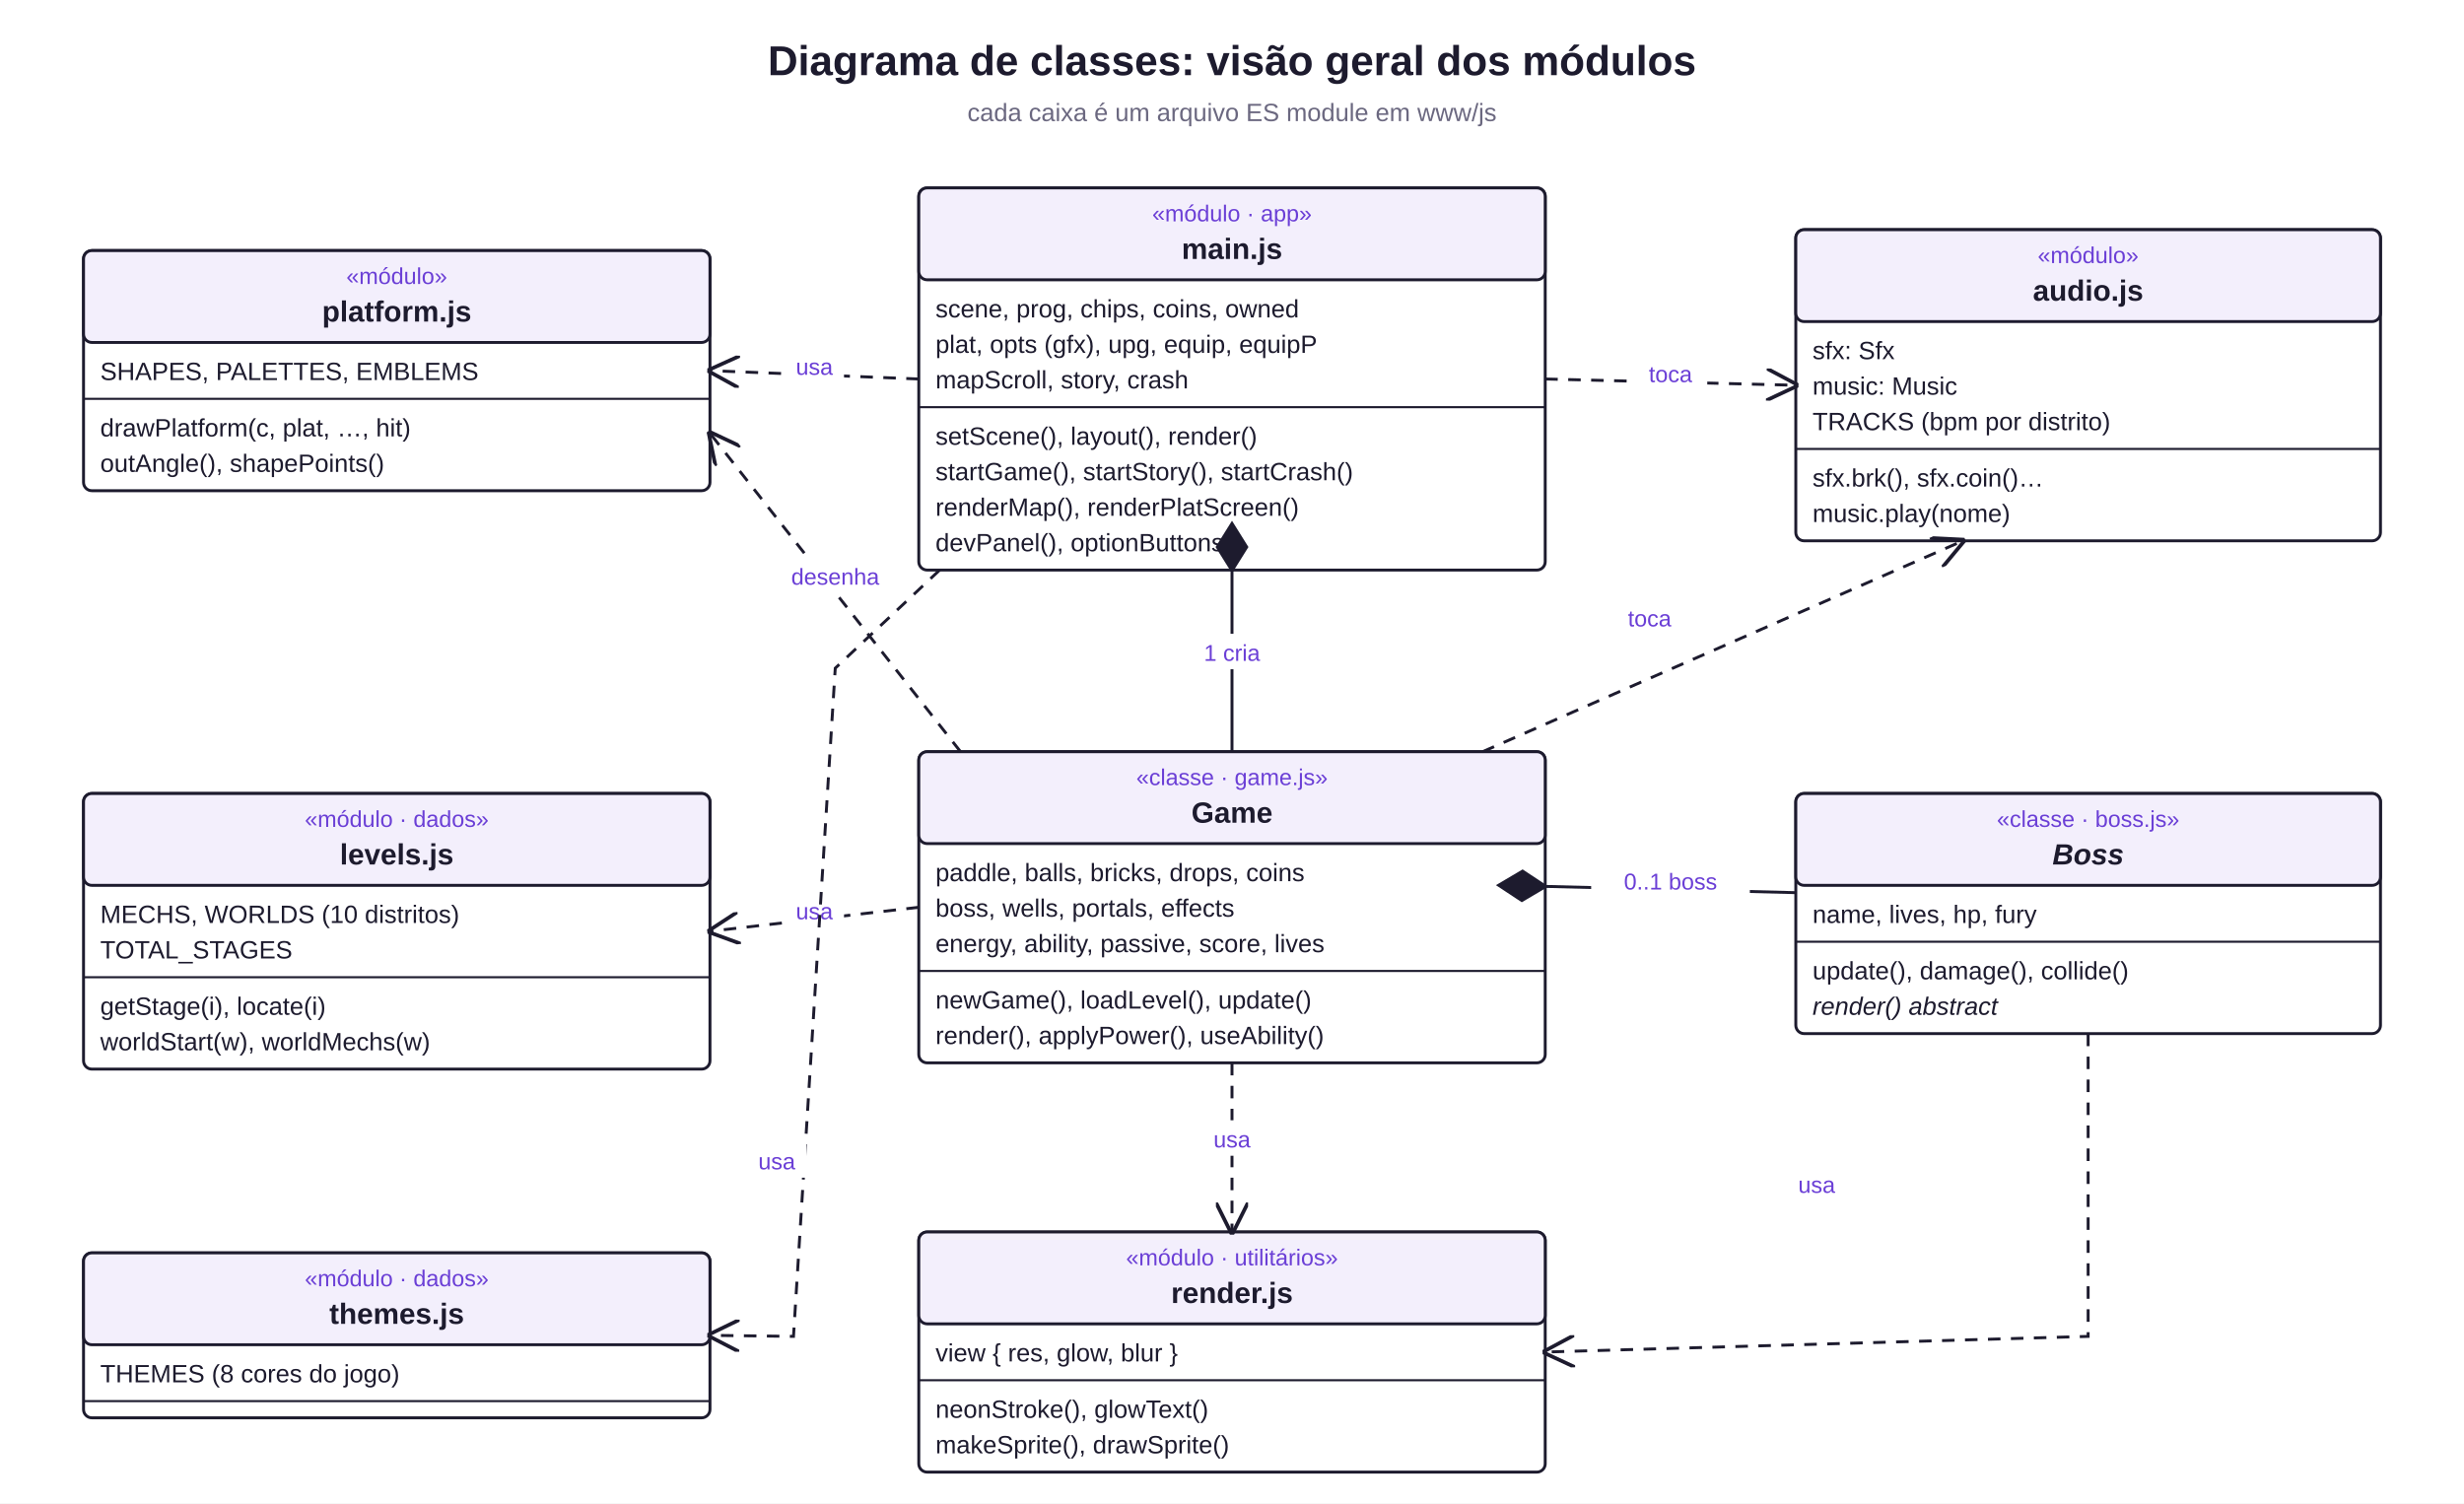
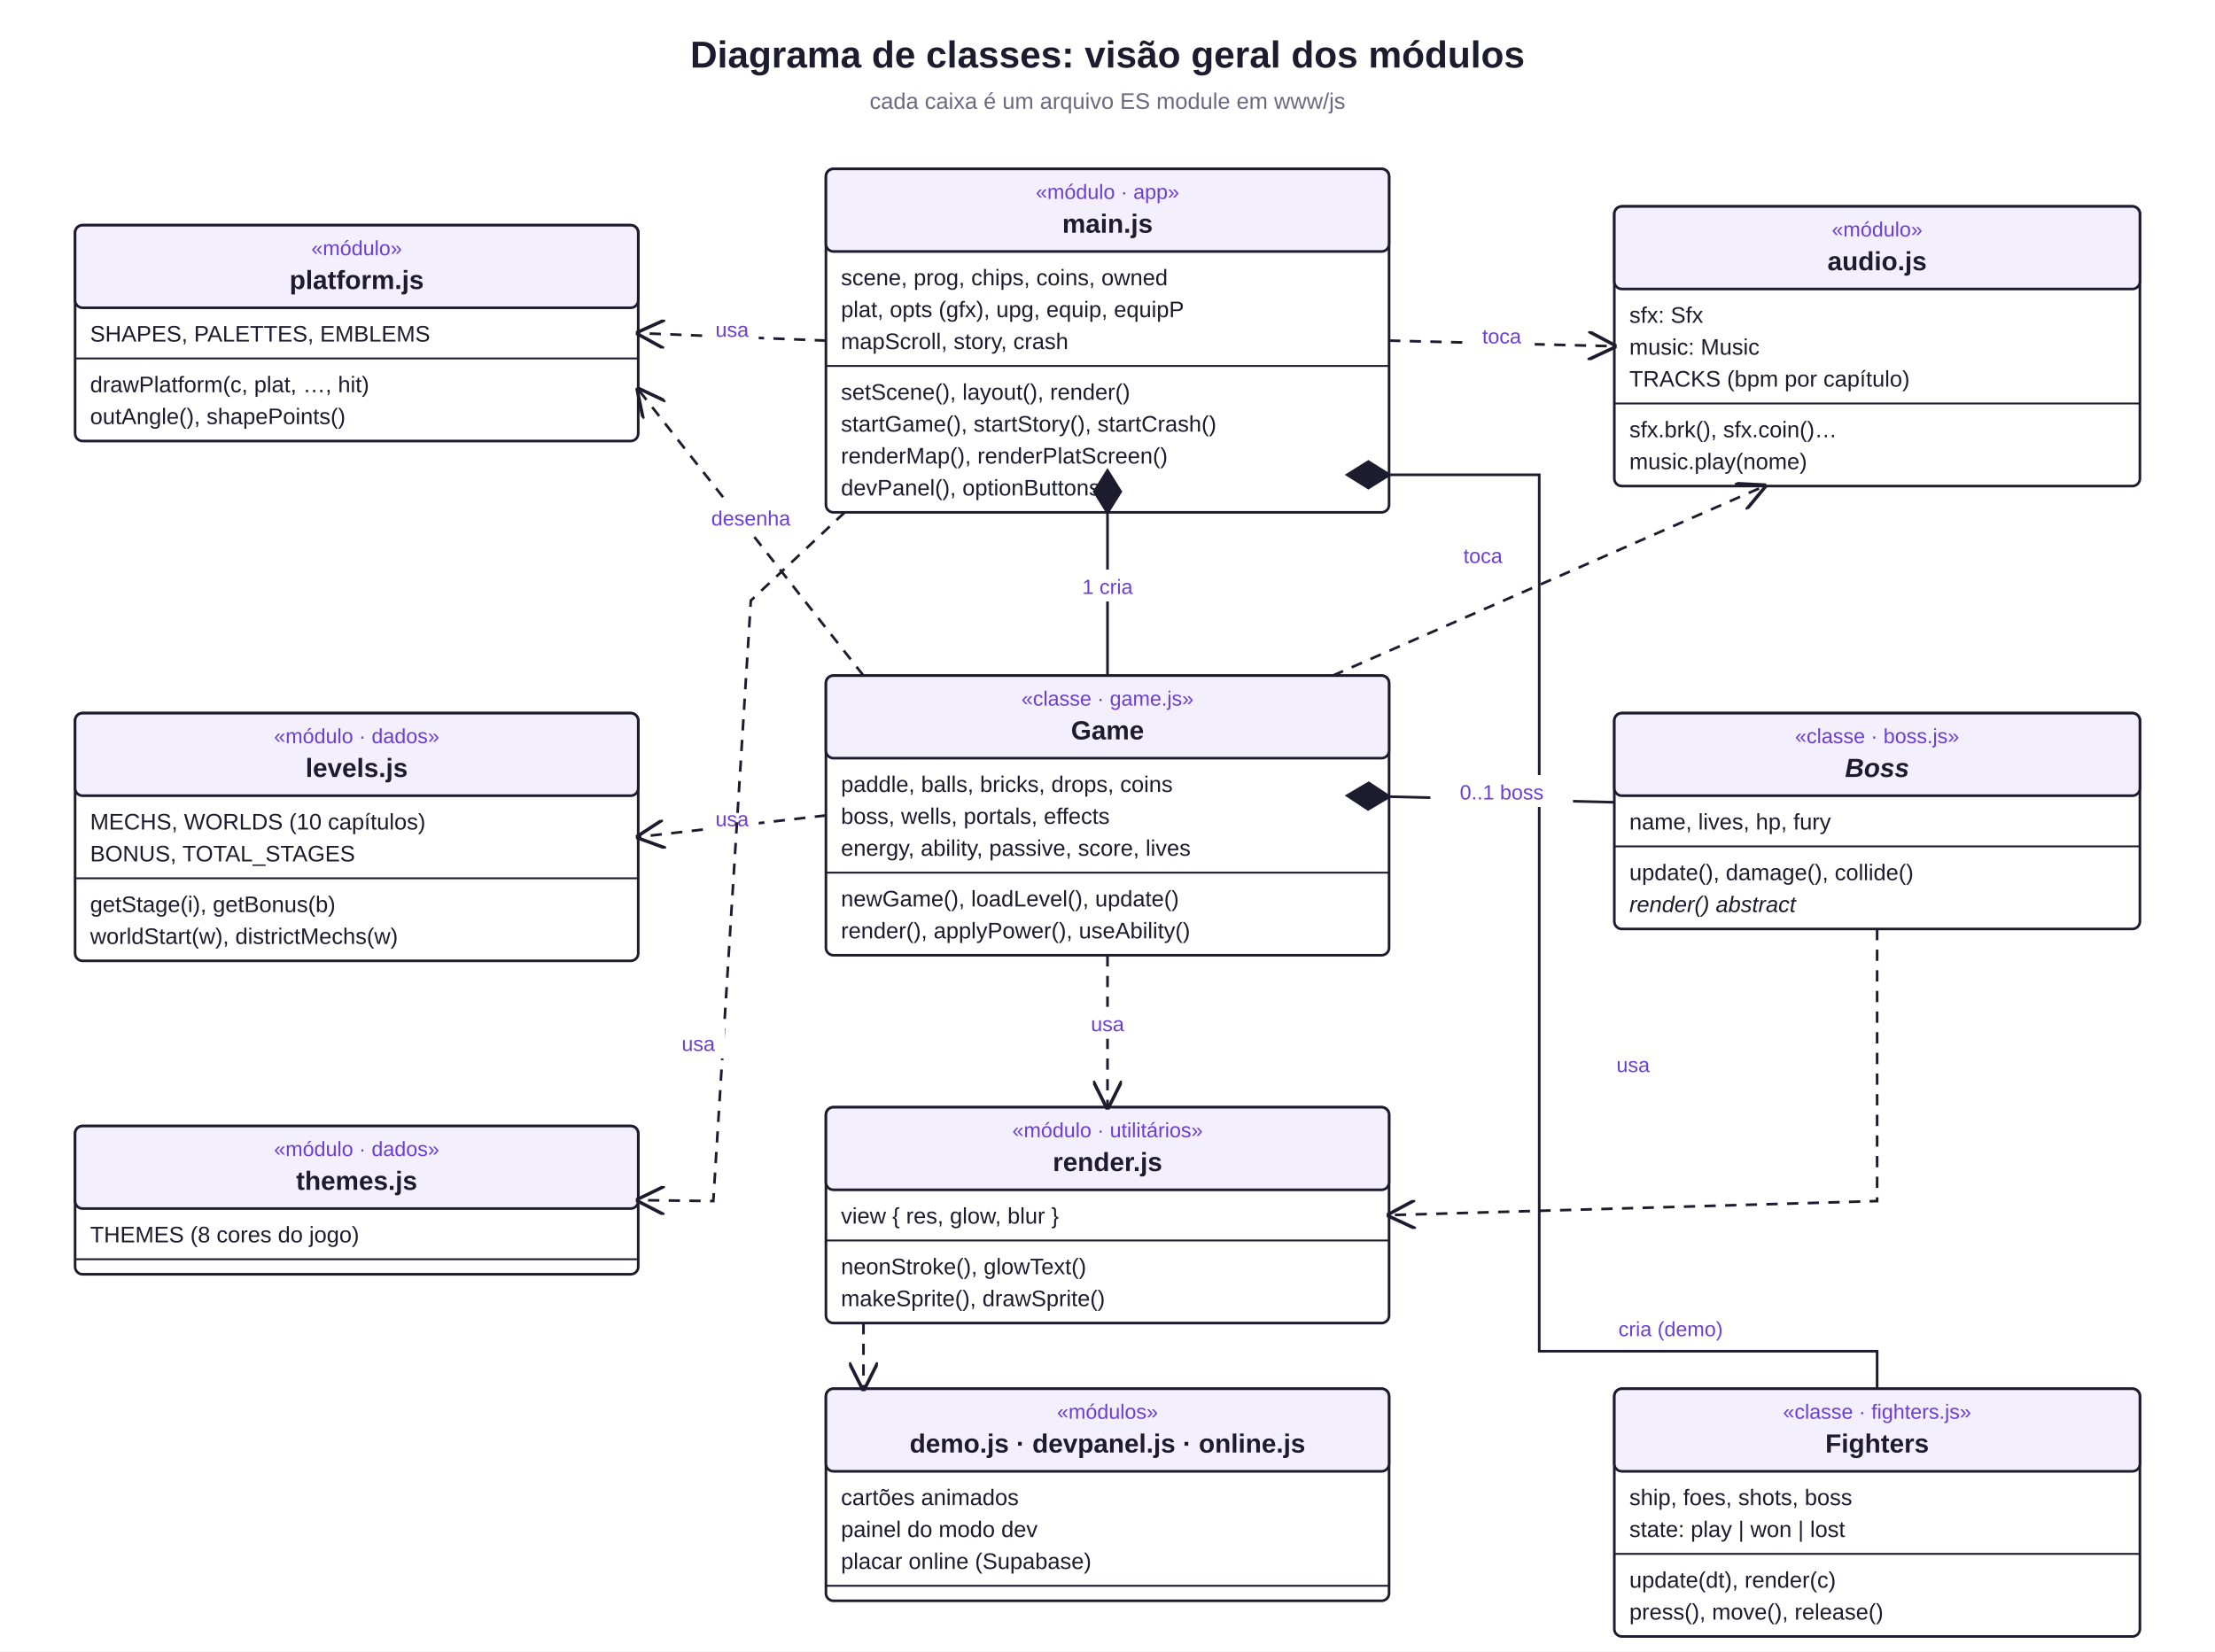
- <svg xmlns="http://www.w3.org/2000/svg" width="1180" height="720" viewBox="0 0 1180 720">
+ <svg xmlns="http://www.w3.org/2000/svg" width="1180" height="880" viewBox="0 0 1180 880">
  <defs>
    <marker id="tri" viewBox="0 0 12 12" refX="11" refY="6" markerWidth="14" markerHeight="14" orient="auto-start-reverse">
      <path d="M0,0 L12,6 L0,12 Z" fill="#fff" stroke="#1d1b2e" stroke-width="1.2" />
    </marker>
    <marker id="open" viewBox="0 0 12 12" refX="11" refY="6" markerWidth="11" markerHeight="11" orient="auto-start-reverse">
      <path d="M0,0 L12,6 L0,12" fill="none" stroke="#1d1b2e" stroke-width="1.4" />
    </marker>
    <marker id="dia" viewBox="0 0 16 10" refX="1" refY="5" markerWidth="18" markerHeight="12" orient="auto-start-reverse">
      <path d="M0,5 L8,0 L16,5 L8,10 Z" fill="#1d1b2e" />
    </marker>
  </defs>
  <rect width="100%" height="100%" fill="#ffffff" />
  <text x="590" y="36" font-family="Segoe UI, Arial, sans-serif" font-size="20" font-weight="700" fill="#1d1b2e" text-anchor="middle">Diagrama de classes: visão geral dos módulos</text>
  <text x="590" y="58" font-family="Segoe UI, Arial, sans-serif" font-size="12" font-weight="400" fill="#6b6880" text-anchor="middle">cada caixa é um arquivo ES module em www/js</text>
  <rect x="440" y="90" width="300" height="183" rx="4" fill="#fff" stroke="#1d1b2e" stroke-width="1.4" />
  <rect x="440" y="90" width="300" height="44" rx="4" fill="#f3effc" stroke="#1d1b2e" stroke-width="1.4" />
  <text x="590" y="106" font-family="Segoe UI, Arial, sans-serif" font-size="11" font-weight="400" fill="#6b3fd6" text-anchor="middle">«módulo · app»</text>
  <text x="590" y="124" font-family="Segoe UI, Arial, sans-serif" font-size="14" font-weight="700" fill="#1d1b2e" text-anchor="middle">main.js</text>
  <line x1="440" y1="195" x2="740" y2="195" stroke="#1d1b2e" stroke-width="1" />
  <text x="448" y="152" font-family="Segoe UI, Arial, sans-serif" font-size="12" font-weight="400" fill="#1d1b2e" text-anchor="start">scene, prog, chips, coins, owned</text>
  <text x="448" y="169" font-family="Segoe UI, Arial, sans-serif" font-size="12" font-weight="400" fill="#1d1b2e" text-anchor="start">plat, opts (gfx), upg, equip, equipP</text>
  <text x="448" y="186" font-family="Segoe UI, Arial, sans-serif" font-size="12" font-weight="400" fill="#1d1b2e" text-anchor="start">mapScroll, story, crash</text>
  <text x="448" y="213" font-family="Segoe UI, Arial, sans-serif" font-size="12" font-weight="400" fill="#1d1b2e" text-anchor="start">setScene(), layout(), render()</text>
  <text x="448" y="230" font-family="Segoe UI, Arial, sans-serif" font-size="12" font-weight="400" fill="#1d1b2e" text-anchor="start">startGame(), startStory(), startCrash()</text>
  <text x="448" y="247" font-family="Segoe UI, Arial, sans-serif" font-size="12" font-weight="400" fill="#1d1b2e" text-anchor="start">renderMap(), renderPlatScreen()</text>
  <text x="448" y="264" font-family="Segoe UI, Arial, sans-serif" font-size="12" font-weight="400" fill="#1d1b2e" text-anchor="start">devPanel(), optionButtons()</text>
  <rect x="440" y="360" width="300" height="149" rx="4" fill="#fff" stroke="#1d1b2e" stroke-width="1.4" />
  <rect x="440" y="360" width="300" height="44" rx="4" fill="#f3effc" stroke="#1d1b2e" stroke-width="1.4" />
  <text x="590" y="376" font-family="Segoe UI, Arial, sans-serif" font-size="11" font-weight="400" fill="#6b3fd6" text-anchor="middle">«classe · game.js»</text>
  <text x="590" y="394" font-family="Segoe UI, Arial, sans-serif" font-size="14" font-weight="700" fill="#1d1b2e" text-anchor="middle">Game</text>
  <line x1="440" y1="465" x2="740" y2="465" stroke="#1d1b2e" stroke-width="1" />
  <text x="448" y="422" font-family="Segoe UI, Arial, sans-serif" font-size="12" font-weight="400" fill="#1d1b2e" text-anchor="start">paddle, balls, bricks, drops, coins</text>
  <text x="448" y="439" font-family="Segoe UI, Arial, sans-serif" font-size="12" font-weight="400" fill="#1d1b2e" text-anchor="start">boss, wells, portals, effects</text>
  <text x="448" y="456" font-family="Segoe UI, Arial, sans-serif" font-size="12" font-weight="400" fill="#1d1b2e" text-anchor="start">energy, ability, passive, score, lives</text>
  <text x="448" y="483" font-family="Segoe UI, Arial, sans-serif" font-size="12" font-weight="400" fill="#1d1b2e" text-anchor="start">newGame(), loadLevel(), update()</text>
  <text x="448" y="500" font-family="Segoe UI, Arial, sans-serif" font-size="12" font-weight="400" fill="#1d1b2e" text-anchor="start">render(), applyPower(), useAbility()</text>
  <rect x="860" y="380" width="280" height="115" rx="4" fill="#fff" stroke="#1d1b2e" stroke-width="1.4" />
  <rect x="860" y="380" width="280" height="44" rx="4" fill="#f3effc" stroke="#1d1b2e" stroke-width="1.4" />
  <text x="1000" y="396" font-family="Segoe UI, Arial, sans-serif" font-size="11" font-weight="400" fill="#6b3fd6" text-anchor="middle">«classe · boss.js»</text>
  <text x="1000" y="414" font-family="Segoe UI, Arial, sans-serif" font-size="14" font-weight="700" fill="#1d1b2e" text-anchor="middle" font-style="italic">Boss</text>
  <line x1="860" y1="451" x2="1140" y2="451" stroke="#1d1b2e" stroke-width="1" />
  <text x="868" y="442" font-family="Segoe UI, Arial, sans-serif" font-size="12" font-weight="400" fill="#1d1b2e" text-anchor="start">name, lives, hp, fury</text>
  <text x="868" y="469" font-family="Segoe UI, Arial, sans-serif" font-size="12" font-weight="400" fill="#1d1b2e" text-anchor="start">update(), damage(), collide()</text>
  <text x="868" y="486" font-family="Segoe UI, Arial, sans-serif" font-size="12" font-weight="400" fill="#1d1b2e" text-anchor="start" font-style="italic">render()  abstract</text>
  <rect x="40" y="380" width="300" height="132" rx="4" fill="#fff" stroke="#1d1b2e" stroke-width="1.4" />
  <rect x="40" y="380" width="300" height="44" rx="4" fill="#f3effc" stroke="#1d1b2e" stroke-width="1.4" />
  <text x="190" y="396" font-family="Segoe UI, Arial, sans-serif" font-size="11" font-weight="400" fill="#6b3fd6" text-anchor="middle">«módulo · dados»</text>
  <text x="190" y="414" font-family="Segoe UI, Arial, sans-serif" font-size="14" font-weight="700" fill="#1d1b2e" text-anchor="middle">levels.js</text>
  <line x1="40" y1="468" x2="340" y2="468" stroke="#1d1b2e" stroke-width="1" />
-   <text x="48" y="442" font-family="Segoe UI, Arial, sans-serif" font-size="12" font-weight="400" fill="#1d1b2e" text-anchor="start">MECHS, WORLDS (10 distritos)</text>
-   <text x="48" y="459" font-family="Segoe UI, Arial, sans-serif" font-size="12" font-weight="400" fill="#1d1b2e" text-anchor="start">TOTAL_STAGES</text>
-   <text x="48" y="486" font-family="Segoe UI, Arial, sans-serif" font-size="12" font-weight="400" fill="#1d1b2e" text-anchor="start">getStage(i), locate(i)</text>
-   <text x="48" y="503" font-family="Segoe UI, Arial, sans-serif" font-size="12" font-weight="400" fill="#1d1b2e" text-anchor="start">worldStart(w), worldMechs(w)</text>
+   <text x="48" y="442" font-family="Segoe UI, Arial, sans-serif" font-size="12" font-weight="400" fill="#1d1b2e" text-anchor="start">MECHS, WORLDS (10 capítulos)</text>
+   <text x="48" y="459" font-family="Segoe UI, Arial, sans-serif" font-size="12" font-weight="400" fill="#1d1b2e" text-anchor="start">BONUS, TOTAL_STAGES</text>
+   <text x="48" y="486" font-family="Segoe UI, Arial, sans-serif" font-size="12" font-weight="400" fill="#1d1b2e" text-anchor="start">getStage(i), getBonus(b)</text>
+   <text x="48" y="503" font-family="Segoe UI, Arial, sans-serif" font-size="12" font-weight="400" fill="#1d1b2e" text-anchor="start">worldStart(w), districtMechs(w)</text>
  <rect x="40" y="120" width="300" height="115" rx="4" fill="#fff" stroke="#1d1b2e" stroke-width="1.4" />
  <rect x="40" y="120" width="300" height="44" rx="4" fill="#f3effc" stroke="#1d1b2e" stroke-width="1.4" />
  <text x="190" y="136" font-family="Segoe UI, Arial, sans-serif" font-size="11" font-weight="400" fill="#6b3fd6" text-anchor="middle">«módulo»</text>
  <text x="190" y="154" font-family="Segoe UI, Arial, sans-serif" font-size="14" font-weight="700" fill="#1d1b2e" text-anchor="middle">platform.js</text>
  <line x1="40" y1="191" x2="340" y2="191" stroke="#1d1b2e" stroke-width="1" />
  <text x="48" y="182" font-family="Segoe UI, Arial, sans-serif" font-size="12" font-weight="400" fill="#1d1b2e" text-anchor="start">SHAPES, PALETTES, EMBLEMS</text>
  <text x="48" y="209" font-family="Segoe UI, Arial, sans-serif" font-size="12" font-weight="400" fill="#1d1b2e" text-anchor="start">drawPlatform(c, plat, …, hit)</text>
  <text x="48" y="226" font-family="Segoe UI, Arial, sans-serif" font-size="12" font-weight="400" fill="#1d1b2e" text-anchor="start">outAngle(), shapePoints()</text>
  <rect x="860" y="110" width="280" height="149" rx="4" fill="#fff" stroke="#1d1b2e" stroke-width="1.4" />
  <rect x="860" y="110" width="280" height="44" rx="4" fill="#f3effc" stroke="#1d1b2e" stroke-width="1.4" />
  <text x="1000" y="126" font-family="Segoe UI, Arial, sans-serif" font-size="11" font-weight="400" fill="#6b3fd6" text-anchor="middle">«módulo»</text>
  <text x="1000" y="144" font-family="Segoe UI, Arial, sans-serif" font-size="14" font-weight="700" fill="#1d1b2e" text-anchor="middle">audio.js</text>
  <line x1="860" y1="215" x2="1140" y2="215" stroke="#1d1b2e" stroke-width="1" />
  <text x="868" y="172" font-family="Segoe UI, Arial, sans-serif" font-size="12" font-weight="400" fill="#1d1b2e" text-anchor="start">sfx: Sfx</text>
  <text x="868" y="189" font-family="Segoe UI, Arial, sans-serif" font-size="12" font-weight="400" fill="#1d1b2e" text-anchor="start">music: Music</text>
-   <text x="868" y="206" font-family="Segoe UI, Arial, sans-serif" font-size="12" font-weight="400" fill="#1d1b2e" text-anchor="start">TRACKS (bpm por distrito)</text>
+   <text x="868" y="206" font-family="Segoe UI, Arial, sans-serif" font-size="12" font-weight="400" fill="#1d1b2e" text-anchor="start">TRACKS (bpm por capítulo)</text>
  <text x="868" y="233" font-family="Segoe UI, Arial, sans-serif" font-size="12" font-weight="400" fill="#1d1b2e" text-anchor="start">sfx.brk(), sfx.coin()…</text>
  <text x="868" y="250" font-family="Segoe UI, Arial, sans-serif" font-size="12" font-weight="400" fill="#1d1b2e" text-anchor="start">music.play(nome)</text>
  <rect x="440" y="590" width="300" height="115" rx="4" fill="#fff" stroke="#1d1b2e" stroke-width="1.4" />
  <rect x="440" y="590" width="300" height="44" rx="4" fill="#f3effc" stroke="#1d1b2e" stroke-width="1.4" />
  <text x="590" y="606" font-family="Segoe UI, Arial, sans-serif" font-size="11" font-weight="400" fill="#6b3fd6" text-anchor="middle">«módulo · utilitários»</text>
  <text x="590" y="624" font-family="Segoe UI, Arial, sans-serif" font-size="14" font-weight="700" fill="#1d1b2e" text-anchor="middle">render.js</text>
  <line x1="440" y1="661" x2="740" y2="661" stroke="#1d1b2e" stroke-width="1" />
  <text x="448" y="652" font-family="Segoe UI, Arial, sans-serif" font-size="12" font-weight="400" fill="#1d1b2e" text-anchor="start">view { res, glow, blur }</text>
  <text x="448" y="679" font-family="Segoe UI, Arial, sans-serif" font-size="12" font-weight="400" fill="#1d1b2e" text-anchor="start">neonStroke(), glowText()</text>
  <text x="448" y="696" font-family="Segoe UI, Arial, sans-serif" font-size="12" font-weight="400" fill="#1d1b2e" text-anchor="start">makeSprite(), drawSprite()</text>
  <rect x="40" y="600" width="300" height="79" rx="4" fill="#fff" stroke="#1d1b2e" stroke-width="1.4" />
  <rect x="40" y="600" width="300" height="44" rx="4" fill="#f3effc" stroke="#1d1b2e" stroke-width="1.4" />
  <text x="190" y="616" font-family="Segoe UI, Arial, sans-serif" font-size="11" font-weight="400" fill="#6b3fd6" text-anchor="middle">«módulo · dados»</text>
  <text x="190" y="634" font-family="Segoe UI, Arial, sans-serif" font-size="14" font-weight="700" fill="#1d1b2e" text-anchor="middle">themes.js</text>
  <line x1="40" y1="671" x2="340" y2="671" stroke="#1d1b2e" stroke-width="1" />
  <text x="48" y="662" font-family="Segoe UI, Arial, sans-serif" font-size="12" font-weight="400" fill="#1d1b2e" text-anchor="start">THEMES (8 cores do jogo)</text>
+   <rect x="860" y="740" width="280" height="132" rx="4" fill="#fff" stroke="#1d1b2e" stroke-width="1.4" />
+   <rect x="860" y="740" width="280" height="44" rx="4" fill="#f3effc" stroke="#1d1b2e" stroke-width="1.4" />
+   <text x="1000" y="756" font-family="Segoe UI, Arial, sans-serif" font-size="11" font-weight="400" fill="#6b3fd6" text-anchor="middle">«classe · fighters.js»</text>
+   <text x="1000" y="774" font-family="Segoe UI, Arial, sans-serif" font-size="14" font-weight="700" fill="#1d1b2e" text-anchor="middle">Fighters</text>
+   <line x1="860" y1="828" x2="1140" y2="828" stroke="#1d1b2e" stroke-width="1" />
+   <text x="868" y="802" font-family="Segoe UI, Arial, sans-serif" font-size="12" font-weight="400" fill="#1d1b2e" text-anchor="start">ship, foes, shots, boss</text>
+   <text x="868" y="819" font-family="Segoe UI, Arial, sans-serif" font-size="12" font-weight="400" fill="#1d1b2e" text-anchor="start">state: play | won | lost</text>
+   <text x="868" y="846" font-family="Segoe UI, Arial, sans-serif" font-size="12" font-weight="400" fill="#1d1b2e" text-anchor="start">update(dt), render(c)</text>
+   <text x="868" y="863" font-family="Segoe UI, Arial, sans-serif" font-size="12" font-weight="400" fill="#1d1b2e" text-anchor="start">press(), move(), release()</text>
+   <rect x="440" y="740" width="300" height="113" rx="4" fill="#fff" stroke="#1d1b2e" stroke-width="1.4" />
+   <rect x="440" y="740" width="300" height="44" rx="4" fill="#f3effc" stroke="#1d1b2e" stroke-width="1.4" />
+   <text x="590" y="756" font-family="Segoe UI, Arial, sans-serif" font-size="11" font-weight="400" fill="#6b3fd6" text-anchor="middle">«módulos»</text>
+   <text x="590" y="774" font-family="Segoe UI, Arial, sans-serif" font-size="14" font-weight="700" fill="#1d1b2e" text-anchor="middle">demo.js · devpanel.js · online.js</text>
+   <line x1="440" y1="845" x2="740" y2="845" stroke="#1d1b2e" stroke-width="1" />
+   <text x="448" y="802" font-family="Segoe UI, Arial, sans-serif" font-size="12" font-weight="400" fill="#1d1b2e" text-anchor="start">cartões animados</text>
+   <text x="448" y="819" font-family="Segoe UI, Arial, sans-serif" font-size="12" font-weight="400" fill="#1d1b2e" text-anchor="start">painel do modo dev</text>
+   <text x="448" y="836" font-family="Segoe UI, Arial, sans-serif" font-size="12" font-weight="400" fill="#1d1b2e" text-anchor="start">placar online (Supabase)</text>
+   <path d="M740,253 L820,253 L820,720 L1000,720 L1000,740" fill="none" stroke="#1d1b2e" stroke-width="1.4" marker-start="url(#dia)" />
+   <rect x="848.6" y="699" width="82.8" height="17" fill="#fff" />
+   <text x="890" y="712" font-family="Segoe UI, Arial, sans-serif" font-size="11" font-weight="400" fill="#6b3fd6" text-anchor="middle">cria (demo)</text>
+   <path d="M460,705 L460,740" fill="none" stroke="#1d1b2e" stroke-width="1.4" stroke-dasharray="6 5" marker-end="url(#open)" />
  <path d="M590,273 L590,360" fill="none" stroke="#1d1b2e" stroke-width="1.4" marker-start="url(#dia)" />
  <rect x="562.2" y="303.5" width="55.6" height="17" fill="#fff" />
  <text x="590" y="316.5" font-family="Segoe UI, Arial, sans-serif" font-size="11" font-weight="400" fill="#6b3fd6" text-anchor="middle">1  cria</text>
  <path d="M740,424.5 L860,427.5" fill="none" stroke="#1d1b2e" stroke-width="1.4" marker-start="url(#dia)" />
  <rect x="762" y="413" width="76" height="17" fill="#fff" />
  <text x="800" y="426" font-family="Segoe UI, Arial, sans-serif" font-size="11" font-weight="400" fill="#6b3fd6" text-anchor="middle">0..1  boss</text>
  <path d="M440,434.5 L340,446" fill="none" stroke="#1d1b2e" stroke-width="1.4" stroke-dasharray="6 5" marker-end="url(#open)" />
  <rect x="375.8" y="427.25" width="28.4" height="17" fill="#fff" />
  <text x="390" y="440.25" font-family="Segoe UI, Arial, sans-serif" font-size="11" font-weight="400" fill="#6b3fd6" text-anchor="middle">usa</text>
  <path d="M440,181.5 L340,177.5" fill="none" stroke="#1d1b2e" stroke-width="1.4" stroke-dasharray="6 5" marker-end="url(#open)" />
  <rect x="375.8" y="166.5" width="28.4" height="17" fill="#fff" />
  <text x="390" y="179.5" font-family="Segoe UI, Arial, sans-serif" font-size="11" font-weight="400" fill="#6b3fd6" text-anchor="middle">usa</text>
  <path d="M460,360 L340,207.5" fill="none" stroke="#1d1b2e" stroke-width="1.4" stroke-dasharray="6 5" marker-end="url(#open)" />
  <rect x="372.2" y="267" width="55.6" height="17" fill="#fff" />
  <text x="400" y="280" font-family="Segoe UI, Arial, sans-serif" font-size="11" font-weight="400" fill="#6b3fd6" text-anchor="middle">desenha</text>
  <path d="M740,181.5 L860,184.5" fill="none" stroke="#1d1b2e" stroke-width="1.4" stroke-dasharray="6 5" marker-end="url(#open)" />
  <rect x="782.4" y="170" width="35.2" height="17" fill="#fff" />
  <text x="800" y="183" font-family="Segoe UI, Arial, sans-serif" font-size="11" font-weight="400" fill="#6b3fd6" text-anchor="middle">toca</text>
  <path d="M710,360 L940,259" fill="none" stroke="#1d1b2e" stroke-width="1.4" stroke-dasharray="6 5" marker-end="url(#open)" />
  <rect x="772.4" y="287" width="35.2" height="17" fill="#fff" />
  <text x="790" y="300" font-family="Segoe UI, Arial, sans-serif" font-size="11" font-weight="400" fill="#6b3fd6" text-anchor="middle">toca</text>
  <path d="M590,509 L590,590" fill="none" stroke="#1d1b2e" stroke-width="1.4" stroke-dasharray="6 5" marker-end="url(#open)" />
  <rect x="575.8" y="536.5" width="28.4" height="17" fill="#fff" />
  <text x="590" y="549.5" font-family="Segoe UI, Arial, sans-serif" font-size="11" font-weight="400" fill="#6b3fd6" text-anchor="middle">usa</text>
  <path d="M450,273 L400,320 L380,640 L340,639.5" fill="none" stroke="#1d1b2e" stroke-width="1.4" stroke-dasharray="6 5" marker-end="url(#open)" />
  <rect x="357.8" y="547" width="28.4" height="17" fill="#fff" />
  <text x="372" y="560" font-family="Segoe UI, Arial, sans-serif" font-size="11" font-weight="400" fill="#6b3fd6" text-anchor="middle">usa</text>
  <path d="M1000,495 L1000,640 L740,647.5" fill="none" stroke="#1d1b2e" stroke-width="1.4" stroke-dasharray="6 5" marker-end="url(#open)" />
  <rect x="855.8" y="558.25" width="28.4" height="17" fill="#fff" />
  <text x="870" y="571.25" font-family="Segoe UI, Arial, sans-serif" font-size="11" font-weight="400" fill="#6b3fd6" text-anchor="middle">usa</text>
</svg>
